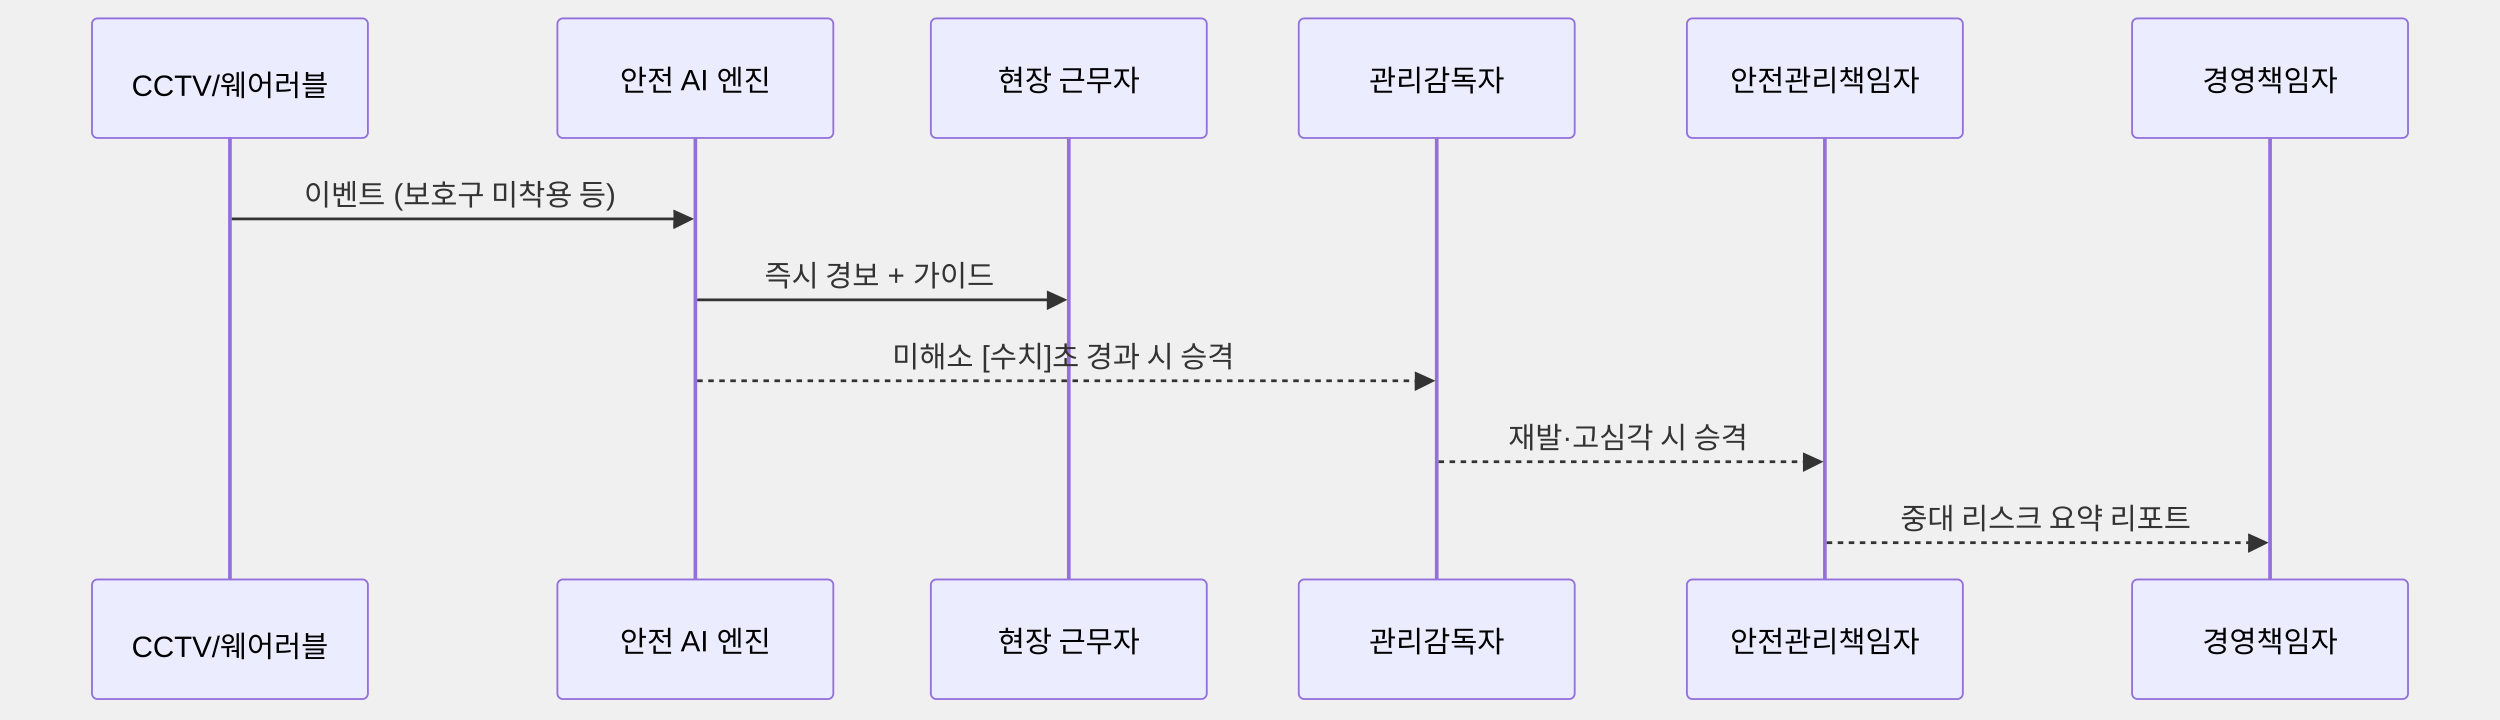
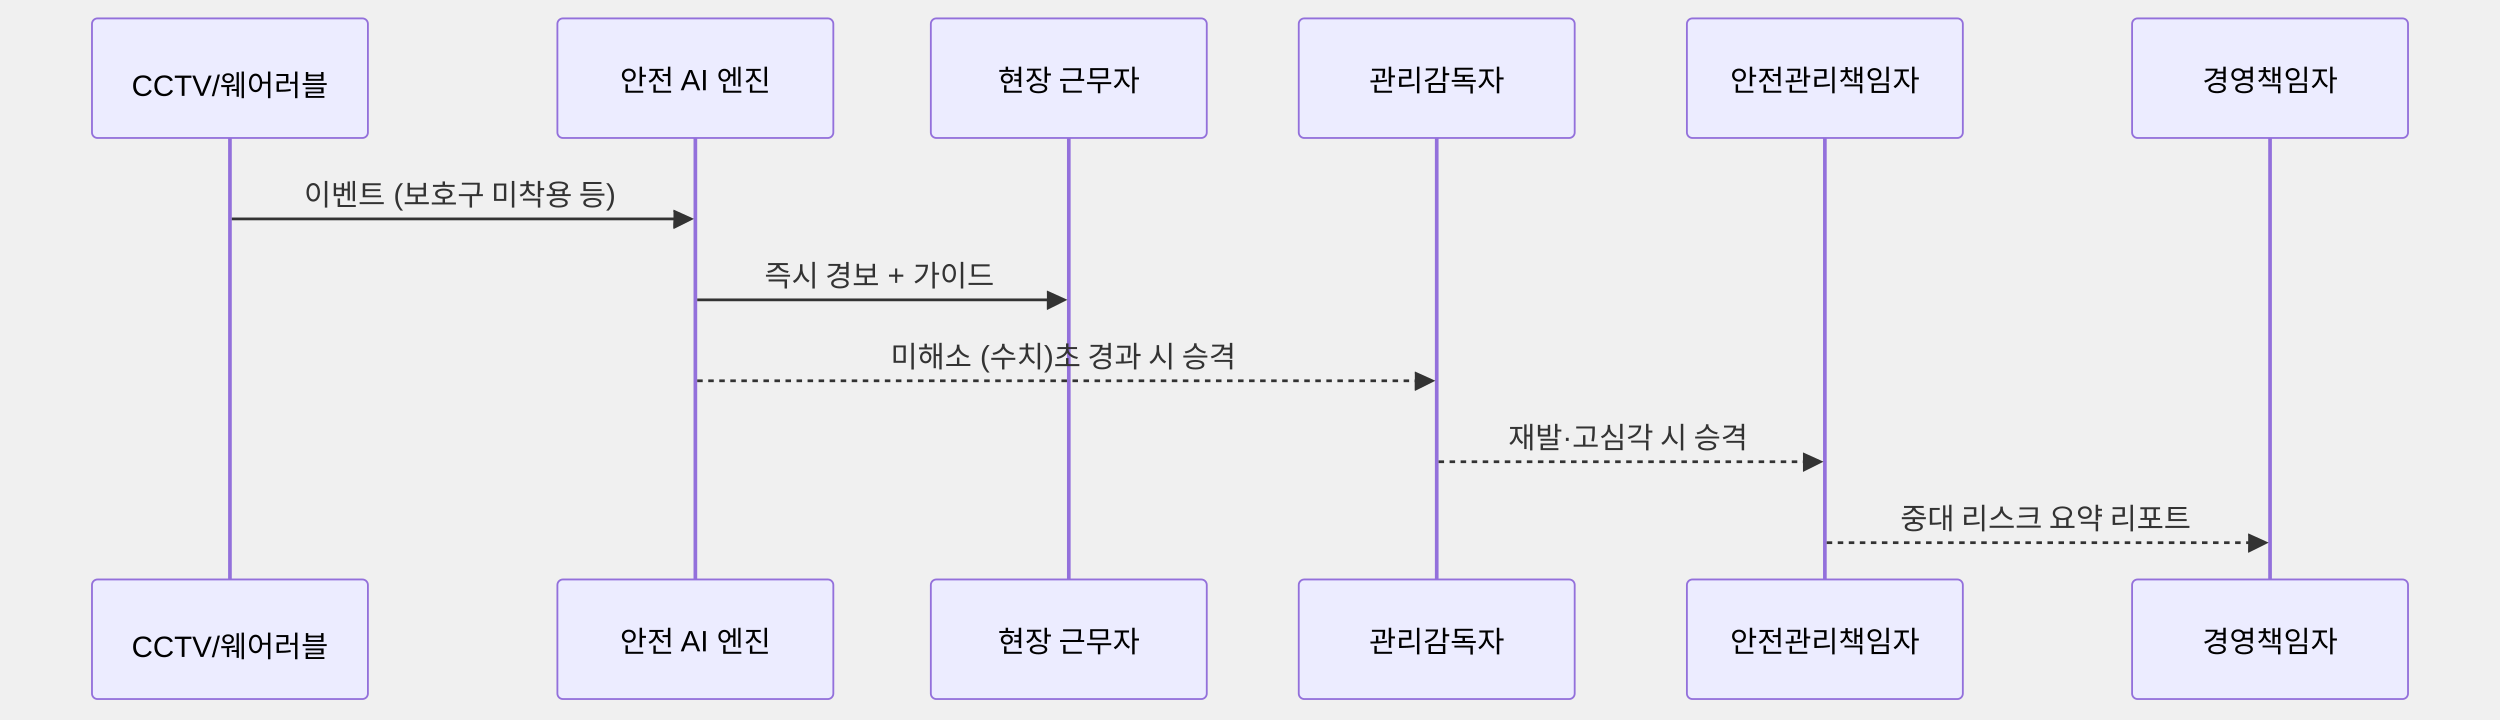
<svg xmlns="http://www.w3.org/2000/svg" id="my-svg" width="100%" style="max-width: 1359px; background-color: white;" viewBox="-50 -10 1359 391" role="graphics-document document" aria-roledescription="sequence">
  <g>
    <rect x="1109" y="305" fill="#eaeaea" stroke="#666" width="150" height="65" name="CEO" rx="3" ry="3" class="actor actor-bottom" />
    <text x="1184" y="337.5" dominant-baseline="central" alignment-baseline="central" class="actor actor-box" style="text-anchor: middle; font-size: 16px; font-weight: 400;">
      <tspan x="1184" dy="0">경영책임자</tspan>
    </text>
  </g>
  <g>
    <rect x="867" y="305" fill="#eaeaea" stroke="#666" width="150" height="65" name="SM" rx="3" ry="3" class="actor actor-bottom" />
    <text x="942" y="337.5" dominant-baseline="central" alignment-baseline="central" class="actor actor-box" style="text-anchor: middle; font-size: 16px; font-weight: 400;">
      <tspan x="942" dy="0">안전관리책임자</tspan>
    </text>
  </g>
  <g>
    <rect x="656" y="305" fill="#eaeaea" stroke="#666" width="150" height="65" name="MGR" rx="3" ry="3" class="actor actor-bottom" />
    <text x="731" y="337.5" dominant-baseline="central" alignment-baseline="central" class="actor actor-box" style="text-anchor: middle; font-size: 16px; font-weight: 400;">
      <tspan x="731" dy="0">관리감독자</tspan>
    </text>
  </g>
  <g>
    <rect x="456" y="305" fill="#eaeaea" stroke="#666" width="150" height="65" name="OPS" rx="3" ry="3" class="actor actor-bottom" />
    <text x="531" y="337.5" dominant-baseline="central" alignment-baseline="central" class="actor actor-box" style="text-anchor: middle; font-size: 16px; font-weight: 400;">
      <tspan x="531" dy="0">현장 근무자</tspan>
    </text>
  </g>
  <g>
    <rect x="253" y="305" fill="#eaeaea" stroke="#666" width="150" height="65" name="AI" rx="3" ry="3" class="actor actor-bottom" />
    <text x="328" y="337.5" dominant-baseline="central" alignment-baseline="central" class="actor actor-box" style="text-anchor: middle; font-size: 16px; font-weight: 400;">
      <tspan x="328" dy="0">안전 AI 엔진</tspan>
    </text>
  </g>
  <g>
    <rect x="0" y="305" fill="#eaeaea" stroke="#666" width="150" height="65" name="CAM" rx="3" ry="3" class="actor actor-bottom" />
    <text x="75" y="337.5" dominant-baseline="central" alignment-baseline="central" class="actor actor-box" style="text-anchor: middle; font-size: 16px; font-weight: 400;">
      <tspan x="75" dy="0">CCTV/웨어러블</tspan>
    </text>
  </g>
  <g>
    <line id="actor5" x1="1184" y1="65" x2="1184" y2="305" class="actor-line 200" stroke-width="0.5px" stroke="#999" name="CEO" data-et="life-line" data-id="CEO" />
    <g id="root-5" data-et="participant" data-type="participant" data-id="CEO">
      <rect x="1109" y="0" fill="#eaeaea" stroke="#666" width="150" height="65" name="CEO" rx="3" ry="3" class="actor actor-top" />
      <text x="1184" y="32.5" dominant-baseline="central" alignment-baseline="central" class="actor actor-box" style="text-anchor: middle; font-size: 16px; font-weight: 400;">
        <tspan x="1184" dy="0">경영책임자</tspan>
      </text>
    </g>
  </g>
  <g>
    <line id="actor4" x1="942" y1="65" x2="942" y2="305" class="actor-line 200" stroke-width="0.5px" stroke="#999" name="SM" data-et="life-line" data-id="SM" />
    <g id="root-4" data-et="participant" data-type="participant" data-id="SM">
      <rect x="867" y="0" fill="#eaeaea" stroke="#666" width="150" height="65" name="SM" rx="3" ry="3" class="actor actor-top" />
      <text x="942" y="32.5" dominant-baseline="central" alignment-baseline="central" class="actor actor-box" style="text-anchor: middle; font-size: 16px; font-weight: 400;">
        <tspan x="942" dy="0">안전관리책임자</tspan>
      </text>
    </g>
  </g>
  <g>
    <line id="actor3" x1="731" y1="65" x2="731" y2="305" class="actor-line 200" stroke-width="0.5px" stroke="#999" name="MGR" data-et="life-line" data-id="MGR" />
    <g id="root-3" data-et="participant" data-type="participant" data-id="MGR">
      <rect x="656" y="0" fill="#eaeaea" stroke="#666" width="150" height="65" name="MGR" rx="3" ry="3" class="actor actor-top" />
      <text x="731" y="32.5" dominant-baseline="central" alignment-baseline="central" class="actor actor-box" style="text-anchor: middle; font-size: 16px; font-weight: 400;">
        <tspan x="731" dy="0">관리감독자</tspan>
      </text>
    </g>
  </g>
  <g>
    <line id="actor2" x1="531" y1="65" x2="531" y2="305" class="actor-line 200" stroke-width="0.5px" stroke="#999" name="OPS" data-et="life-line" data-id="OPS" />
    <g id="root-2" data-et="participant" data-type="participant" data-id="OPS">
      <rect x="456" y="0" fill="#eaeaea" stroke="#666" width="150" height="65" name="OPS" rx="3" ry="3" class="actor actor-top" />
      <text x="531" y="32.5" dominant-baseline="central" alignment-baseline="central" class="actor actor-box" style="text-anchor: middle; font-size: 16px; font-weight: 400;">
        <tspan x="531" dy="0">현장 근무자</tspan>
      </text>
    </g>
  </g>
  <g>
    <line id="actor1" x1="328" y1="65" x2="328" y2="305" class="actor-line 200" stroke-width="0.5px" stroke="#999" name="AI" data-et="life-line" data-id="AI" />
    <g id="root-1" data-et="participant" data-type="participant" data-id="AI">
      <rect x="253" y="0" fill="#eaeaea" stroke="#666" width="150" height="65" name="AI" rx="3" ry="3" class="actor actor-top" />
      <text x="328" y="32.5" dominant-baseline="central" alignment-baseline="central" class="actor actor-box" style="text-anchor: middle; font-size: 16px; font-weight: 400;">
        <tspan x="328" dy="0">안전 AI 엔진</tspan>
      </text>
    </g>
  </g>
  <g>
    <line id="actor0" x1="75" y1="65" x2="75" y2="305" class="actor-line 200" stroke-width="0.5px" stroke="#999" name="CAM" data-et="life-line" data-id="CAM" />
    <g id="root-0" data-et="participant" data-type="participant" data-id="CAM">
      <rect x="0" y="0" fill="#eaeaea" stroke="#666" width="150" height="65" name="CAM" rx="3" ry="3" class="actor actor-top" />
      <text x="75" y="32.5" dominant-baseline="central" alignment-baseline="central" class="actor actor-box" style="text-anchor: middle; font-size: 16px; font-weight: 400;">
        <tspan x="75" dy="0">CCTV/웨어러블</tspan>
      </text>
    </g>
  </g>
  <style>#my-svg{font-family:"trebuchet ms",verdana,arial,sans-serif;font-size:16px;fill:#333;}@keyframes edge-animation-frame{from{stroke-dashoffset:0;}}@keyframes dash{to{stroke-dashoffset:0;}}#my-svg .edge-animation-slow{stroke-dasharray:9,5!important;stroke-dashoffset:900;animation:dash 50s linear infinite;stroke-linecap:round;}#my-svg .edge-animation-fast{stroke-dasharray:9,5!important;stroke-dashoffset:900;animation:dash 20s linear infinite;stroke-linecap:round;}#my-svg .error-icon{fill:#552222;}#my-svg .error-text{fill:#552222;stroke:#552222;}#my-svg .edge-thickness-normal{stroke-width:1px;}#my-svg .edge-thickness-thick{stroke-width:3.5px;}#my-svg .edge-pattern-solid{stroke-dasharray:0;}#my-svg .edge-thickness-invisible{stroke-width:0;fill:none;}#my-svg .edge-pattern-dashed{stroke-dasharray:3;}#my-svg .edge-pattern-dotted{stroke-dasharray:2;}#my-svg .marker{fill:#333333;stroke:#333333;}#my-svg .marker.cross{stroke:#333333;}#my-svg svg{font-family:"trebuchet ms",verdana,arial,sans-serif;font-size:16px;}#my-svg p{margin:0;}#my-svg .actor{stroke:#9370DB;fill:#ECECFF;stroke-width:1;}#my-svg rect.actor.outer-path[data-look="neo"]{filter:drop-shadow(1px 2px 2px rgba(185, 185, 185, 1));}#my-svg rect.note[data-look="neo"]{stroke:#aaaa33;fill:#fff5ad;filter:drop-shadow(1px 2px 2px rgba(185, 185, 185, 1));}#my-svg text.actor&gt;tspan{fill:black;stroke:none;}#my-svg .actor-line{stroke:#9370DB;}#my-svg .innerArc{stroke-width:1.5;stroke-dasharray:none;}#my-svg .messageLine0{stroke-width:1.5;stroke-dasharray:none;stroke:#333;}#my-svg .messageLine1{stroke-width:1.5;stroke-dasharray:2,2;stroke:#333;}#my-svg [id$="-arrowhead"] path{fill:#333;stroke:#333;}#my-svg .sequenceNumber{fill:white;}#my-svg [id$="-sequencenumber"]{fill:#333;}#my-svg [id$="-crosshead"] path{fill:#333;stroke:#333;}#my-svg .messageText{fill:#333;stroke:none;}#my-svg .labelBox{stroke:#9370DB;fill:#ECECFF;filter:none;}#my-svg .labelText,#my-svg .labelText&gt;tspan{fill:black;stroke:none;}#my-svg .loopText,#my-svg .loopText&gt;tspan{fill:black;stroke:none;}#my-svg .loopLine{stroke-width:2px;stroke-dasharray:2,2;stroke:#9370DB;fill:#9370DB;}#my-svg .note{stroke:#aaaa33;fill:#fff5ad;}#my-svg .noteText,#my-svg .noteText&gt;tspan{fill:black;stroke:none;font-weight:normal;}#my-svg .activation0{fill:#f4f4f4;stroke:#666;}#my-svg .activation1{fill:#f4f4f4;stroke:#666;}#my-svg .activation2{fill:#f4f4f4;stroke:#666;}#my-svg .actorPopupMenu{position:absolute;}#my-svg .actorPopupMenuPanel{position:absolute;fill:#ECECFF;box-shadow:0px 8px 16px 0px rgba(0,0,0,0.2);filter:drop-shadow(3px 5px 2px rgb(0 0 0 / 0.4));}#my-svg .actor-man circle,#my-svg line{fill:#ECECFF;stroke-width:2px;}#my-svg g rect.rect{filter:drop-shadow(1px 2px 2px rgba(185, 185, 185, 1));stroke:#9370DB;}#my-svg .node .neo-node{stroke:#9370DB;}#my-svg [data-look="neo"].node rect,#my-svg [data-look="neo"].cluster rect,#my-svg [data-look="neo"].node polygon{stroke:#9370DB;filter:drop-shadow(1px 2px 2px rgba(185, 185, 185, 1));}#my-svg [data-look="neo"].node path{stroke:#9370DB;stroke-width:1px;}#my-svg [data-look="neo"].node .outer-path{filter:drop-shadow(1px 2px 2px rgba(185, 185, 185, 1));}#my-svg [data-look="neo"].node .neo-line path{stroke:#9370DB;filter:none;}#my-svg [data-look="neo"].node circle{stroke:#9370DB;filter:drop-shadow(1px 2px 2px rgba(185, 185, 185, 1));}#my-svg [data-look="neo"].node circle .state-start{fill:#000000;}#my-svg [data-look="neo"].icon-shape .icon{fill:#9370DB;filter:drop-shadow(1px 2px 2px rgba(185, 185, 185, 1));}#my-svg [data-look="neo"].icon-shape .icon-neo path{stroke:#9370DB;filter:drop-shadow(1px 2px 2px rgba(185, 185, 185, 1));}#my-svg :root{--mermaid-font-family:"trebuchet ms",verdana,arial,sans-serif;}</style>
  <g />
  <defs>
    <symbol id="my-svg-computer" width="24" height="24">
      <path transform="scale(.5)" d="M2 2v13h20v-13h-20zm18 11h-16v-9h16v9zm-10.228 6l.466-1h3.524l.467 1h-4.457zm14.228 3h-24l2-6h2.104l-1.33 4h18.45l-1.297-4h2.073l2 6zm-5-10h-14v-7h14v7z" />
    </symbol>
  </defs>
  <defs>
    <symbol id="my-svg-database" fill-rule="evenodd" clip-rule="evenodd">
      <path transform="scale(.5)" d="M12.258.001l.256.004.255.005.253.008.251.01.249.012.247.015.246.016.242.019.241.02.239.023.236.024.233.027.231.028.229.031.225.032.223.034.22.036.217.038.214.04.211.041.208.043.205.045.201.046.198.048.194.05.191.051.187.053.183.054.18.056.175.057.172.059.168.06.163.061.16.063.155.064.15.066.074.033.073.033.071.034.07.034.069.035.068.035.067.035.066.035.064.036.064.036.062.036.06.036.06.037.058.037.058.037.055.038.055.038.053.038.052.038.051.039.05.039.048.039.047.039.045.04.044.04.043.04.041.04.04.041.039.041.037.041.036.041.034.041.033.042.032.042.03.042.029.042.027.042.026.043.024.043.023.043.021.043.02.043.018.044.017.043.015.044.013.044.012.044.011.045.009.044.007.045.006.045.004.045.002.045.001.045v17l-.001.045-.002.045-.004.045-.006.045-.007.045-.009.044-.011.045-.012.044-.013.044-.015.044-.017.043-.018.044-.02.043-.021.043-.023.043-.024.043-.026.043-.027.042-.029.042-.03.042-.032.042-.033.042-.034.041-.036.041-.037.041-.039.041-.04.041-.041.04-.043.04-.044.04-.045.04-.047.039-.048.039-.05.039-.051.039-.052.038-.053.038-.055.038-.055.038-.058.037-.058.037-.06.037-.06.036-.062.036-.064.036-.064.036-.066.035-.067.035-.068.035-.069.035-.07.034-.071.034-.073.033-.074.033-.15.066-.155.064-.16.063-.163.061-.168.06-.172.059-.175.057-.18.056-.183.054-.187.053-.191.051-.194.05-.198.048-.201.046-.205.045-.208.043-.211.041-.214.04-.217.038-.22.036-.223.034-.225.032-.229.031-.231.028-.233.027-.236.024-.239.023-.241.02-.242.019-.246.016-.247.015-.249.012-.251.01-.253.008-.255.005-.256.004-.258.001-.258-.001-.256-.004-.255-.005-.253-.008-.251-.01-.249-.012-.247-.015-.245-.016-.243-.019-.241-.02-.238-.023-.236-.024-.234-.027-.231-.028-.228-.031-.226-.032-.223-.034-.22-.036-.217-.038-.214-.04-.211-.041-.208-.043-.204-.045-.201-.046-.198-.048-.195-.05-.19-.051-.187-.053-.184-.054-.179-.056-.176-.057-.172-.059-.167-.06-.164-.061-.159-.063-.155-.064-.151-.066-.074-.033-.072-.033-.072-.034-.07-.034-.069-.035-.068-.035-.067-.035-.066-.035-.064-.036-.063-.036-.062-.036-.061-.036-.06-.037-.058-.037-.057-.037-.056-.038-.055-.038-.053-.038-.052-.038-.051-.039-.049-.039-.049-.039-.046-.039-.046-.04-.044-.04-.043-.04-.041-.04-.04-.041-.039-.041-.037-.041-.036-.041-.034-.041-.033-.042-.032-.042-.03-.042-.029-.042-.027-.042-.026-.043-.024-.043-.023-.043-.021-.043-.02-.043-.018-.044-.017-.043-.015-.044-.013-.044-.012-.044-.011-.045-.009-.044-.007-.045-.006-.045-.004-.045-.002-.045-.001-.045v-17l.001-.045.002-.045.004-.045.006-.045.007-.045.009-.044.011-.045.012-.044.013-.044.015-.044.017-.043.018-.044.02-.043.021-.043.023-.043.024-.043.026-.043.027-.042.029-.042.03-.042.032-.042.033-.042.034-.041.036-.041.037-.041.039-.041.04-.041.041-.04.043-.04.044-.04.046-.04.046-.039.049-.039.049-.039.051-.039.052-.038.053-.038.055-.038.056-.038.057-.037.058-.037.06-.037.061-.036.062-.036.063-.036.064-.036.066-.035.067-.035.068-.035.069-.035.07-.034.072-.034.072-.033.074-.033.151-.066.155-.064.159-.063.164-.061.167-.06.172-.059.176-.057.179-.056.184-.054.187-.053.19-.051.195-.05.198-.048.201-.046.204-.045.208-.043.211-.041.214-.04.217-.038.22-.036.223-.034.226-.032.228-.031.231-.028.234-.027.236-.024.238-.023.241-.02.243-.019.245-.016.247-.015.249-.012.251-.01.253-.008.255-.005.256-.004.258-.001.258.001zm-9.258 20.499v.01l.001.021.003.021.004.022.005.021.006.022.007.022.009.023.01.022.011.023.012.023.013.023.015.023.016.024.017.023.018.024.019.024.021.024.022.025.023.024.024.025.052.049.056.05.061.051.066.051.07.051.075.051.079.052.084.052.088.052.092.052.097.052.102.051.105.052.11.052.114.051.119.051.123.051.127.05.131.05.135.05.139.048.144.049.147.047.152.047.155.047.16.045.163.045.167.043.171.043.176.041.178.041.183.039.187.039.19.037.194.035.197.035.202.033.204.031.209.03.212.029.216.027.219.025.222.024.226.021.23.02.233.018.236.016.24.015.243.012.246.01.249.008.253.005.256.004.259.001.26-.001.257-.004.254-.005.25-.008.247-.011.244-.012.241-.014.237-.016.233-.018.231-.021.226-.021.224-.024.22-.026.216-.027.212-.028.21-.031.205-.031.202-.034.198-.034.194-.036.191-.037.187-.039.183-.04.179-.04.175-.042.172-.043.168-.044.163-.045.16-.046.155-.046.152-.047.148-.048.143-.049.139-.049.136-.05.131-.05.126-.05.123-.051.118-.052.114-.051.11-.052.106-.052.101-.052.096-.052.092-.052.088-.053.083-.051.079-.052.074-.052.07-.051.065-.051.06-.051.056-.05.051-.05.023-.024.023-.025.021-.024.02-.024.019-.024.018-.024.017-.024.015-.023.014-.024.013-.023.012-.023.01-.023.01-.022.008-.022.006-.022.006-.022.004-.022.004-.021.001-.021.001-.021v-4.127l-.077.055-.08.053-.083.054-.085.053-.087.052-.09.052-.093.051-.095.05-.097.05-.1.049-.102.049-.105.048-.106.047-.109.047-.111.046-.114.045-.115.045-.118.044-.12.043-.122.042-.124.042-.126.041-.128.04-.13.04-.132.038-.134.038-.135.037-.138.037-.139.035-.142.035-.143.034-.144.033-.147.032-.148.031-.15.03-.151.03-.153.029-.154.027-.156.027-.158.026-.159.025-.161.024-.162.023-.163.022-.165.021-.166.02-.167.019-.169.018-.169.017-.171.016-.173.015-.173.014-.175.013-.175.012-.177.011-.178.01-.179.008-.179.008-.181.006-.182.005-.182.004-.184.003-.184.002h-.37l-.184-.002-.184-.003-.182-.004-.182-.005-.181-.006-.179-.008-.179-.008-.178-.01-.176-.011-.176-.012-.175-.013-.173-.014-.172-.015-.171-.016-.17-.017-.169-.018-.167-.019-.166-.02-.165-.021-.163-.022-.162-.023-.161-.024-.159-.025-.157-.026-.156-.027-.155-.027-.153-.029-.151-.03-.15-.03-.148-.031-.146-.032-.145-.033-.143-.034-.141-.035-.14-.035-.137-.037-.136-.037-.134-.038-.132-.038-.13-.04-.128-.04-.126-.041-.124-.042-.122-.042-.12-.044-.117-.043-.116-.045-.113-.045-.112-.046-.109-.047-.106-.047-.105-.048-.102-.049-.1-.049-.097-.05-.095-.05-.093-.052-.09-.051-.087-.052-.085-.053-.083-.054-.08-.054-.077-.054v4.127zm0-5.654v.011l.001.021.003.021.004.021.005.022.006.022.007.022.009.022.01.022.011.023.012.023.013.023.015.024.016.023.017.024.018.024.019.024.021.024.022.024.023.025.024.024.052.05.056.05.061.05.066.051.07.051.075.052.079.051.084.052.088.052.092.052.097.052.102.052.105.052.11.051.114.051.119.052.123.05.127.051.131.05.135.049.139.049.144.048.147.048.152.047.155.046.16.045.163.045.167.044.171.042.176.042.178.04.183.04.187.038.19.037.194.036.197.034.202.033.204.032.209.03.212.028.216.027.219.025.222.024.226.022.23.02.233.018.236.016.24.014.243.012.246.01.249.008.253.006.256.003.259.001.26-.001.257-.003.254-.006.25-.008.247-.01.244-.012.241-.015.237-.016.233-.018.231-.02.226-.022.224-.024.22-.025.216-.027.212-.029.21-.03.205-.032.202-.033.198-.035.194-.036.191-.037.187-.039.183-.039.179-.041.175-.042.172-.043.168-.044.163-.045.16-.045.155-.047.152-.047.148-.048.143-.048.139-.05.136-.049.131-.05.126-.051.123-.051.118-.051.114-.052.11-.052.106-.052.101-.052.096-.052.092-.052.088-.052.083-.052.079-.052.074-.051.07-.052.065-.051.06-.05.056-.051.051-.049.023-.025.023-.024.021-.025.02-.024.019-.024.018-.024.017-.024.015-.023.014-.023.013-.024.012-.022.01-.023.01-.023.008-.022.006-.022.006-.022.004-.021.004-.022.001-.021.001-.021v-4.139l-.077.054-.08.054-.083.054-.085.052-.087.053-.09.051-.093.051-.095.051-.097.05-.1.049-.102.049-.105.048-.106.047-.109.047-.111.046-.114.045-.115.044-.118.044-.12.044-.122.042-.124.042-.126.041-.128.04-.13.039-.132.039-.134.038-.135.037-.138.036-.139.036-.142.035-.143.033-.144.033-.147.033-.148.031-.15.03-.151.03-.153.028-.154.028-.156.027-.158.026-.159.025-.161.024-.162.023-.163.022-.165.021-.166.02-.167.019-.169.018-.169.017-.171.016-.173.015-.173.014-.175.013-.175.012-.177.011-.178.009-.179.009-.179.007-.181.007-.182.005-.182.004-.184.003-.184.002h-.37l-.184-.002-.184-.003-.182-.004-.182-.005-.181-.007-.179-.007-.179-.009-.178-.009-.176-.011-.176-.012-.175-.013-.173-.014-.172-.015-.171-.016-.17-.017-.169-.018-.167-.019-.166-.02-.165-.021-.163-.022-.162-.023-.161-.024-.159-.025-.157-.026-.156-.027-.155-.028-.153-.028-.151-.03-.15-.03-.148-.031-.146-.033-.145-.033-.143-.033-.141-.035-.14-.036-.137-.036-.136-.037-.134-.038-.132-.039-.13-.039-.128-.04-.126-.041-.124-.042-.122-.043-.12-.043-.117-.044-.116-.044-.113-.046-.112-.046-.109-.046-.106-.047-.105-.048-.102-.049-.1-.049-.097-.05-.095-.051-.093-.051-.09-.051-.087-.053-.085-.052-.083-.054-.08-.054-.077-.054v4.139zm0-5.666v.011l.001.02.003.022.004.021.005.022.006.021.007.022.009.023.01.022.011.023.012.023.013.023.015.023.016.024.017.024.018.023.019.024.021.025.022.024.023.024.024.025.052.05.056.05.061.05.066.051.07.051.075.052.079.051.084.052.088.052.092.052.097.052.102.052.105.051.11.052.114.051.119.051.123.051.127.05.131.05.135.05.139.049.144.048.147.048.152.047.155.046.16.045.163.045.167.043.171.043.176.042.178.04.183.04.187.038.19.037.194.036.197.034.202.033.204.032.209.03.212.028.216.027.219.025.222.024.226.021.23.02.233.018.236.017.24.014.243.012.246.01.249.008.253.006.256.003.259.001.26-.001.257-.003.254-.006.25-.008.247-.01.244-.013.241-.014.237-.016.233-.018.231-.02.226-.022.224-.024.22-.025.216-.027.212-.029.21-.03.205-.032.202-.033.198-.035.194-.036.191-.037.187-.039.183-.039.179-.041.175-.042.172-.043.168-.044.163-.045.16-.045.155-.047.152-.047.148-.048.143-.049.139-.049.136-.049.131-.051.126-.05.123-.051.118-.052.114-.051.11-.052.106-.052.101-.052.096-.052.092-.052.088-.052.083-.052.079-.052.074-.052.07-.051.065-.051.06-.051.056-.05.051-.049.023-.025.023-.025.021-.024.02-.024.019-.024.018-.024.017-.024.015-.023.014-.024.013-.023.012-.023.01-.022.01-.023.008-.022.006-.022.006-.022.004-.022.004-.021.001-.021.001-.021v-4.153l-.077.054-.08.054-.083.053-.085.053-.087.053-.09.051-.093.051-.095.051-.097.05-.1.049-.102.048-.105.048-.106.048-.109.046-.111.046-.114.046-.115.044-.118.044-.12.043-.122.043-.124.042-.126.041-.128.04-.13.039-.132.039-.134.038-.135.037-.138.036-.139.036-.142.034-.143.034-.144.033-.147.032-.148.032-.15.03-.151.03-.153.028-.154.028-.156.027-.158.026-.159.024-.161.024-.162.023-.163.023-.165.021-.166.02-.167.019-.169.018-.169.017-.171.016-.173.015-.173.014-.175.013-.175.012-.177.01-.178.01-.179.009-.179.007-.181.006-.182.006-.182.004-.184.003-.184.001-.185.001-.185-.001-.184-.001-.184-.003-.182-.004-.182-.006-.181-.006-.179-.007-.179-.009-.178-.01-.176-.01-.176-.012-.175-.013-.173-.014-.172-.015-.171-.016-.17-.017-.169-.018-.167-.019-.166-.02-.165-.021-.163-.023-.162-.023-.161-.024-.159-.024-.157-.026-.156-.027-.155-.028-.153-.028-.151-.03-.15-.03-.148-.032-.146-.032-.145-.033-.143-.034-.141-.034-.14-.036-.137-.036-.136-.037-.134-.038-.132-.039-.13-.039-.128-.041-.126-.041-.124-.041-.122-.043-.12-.043-.117-.044-.116-.044-.113-.046-.112-.046-.109-.046-.106-.048-.105-.048-.102-.048-.1-.05-.097-.049-.095-.051-.093-.051-.09-.052-.087-.052-.085-.053-.083-.053-.08-.054-.077-.054v4.153zm8.74-8.179l-.257.004-.254.005-.25.008-.247.011-.244.012-.241.014-.237.016-.233.018-.231.021-.226.022-.224.023-.22.026-.216.027-.212.028-.21.031-.205.032-.202.033-.198.034-.194.036-.191.038-.187.038-.183.04-.179.041-.175.042-.172.043-.168.043-.163.045-.16.046-.155.046-.152.048-.148.048-.143.048-.139.049-.136.05-.131.05-.126.051-.123.051-.118.051-.114.052-.11.052-.106.052-.101.052-.096.052-.092.052-.088.052-.083.052-.079.052-.074.051-.07.052-.065.051-.06.05-.056.05-.051.05-.023.025-.023.024-.021.024-.02.025-.019.024-.018.024-.017.023-.015.024-.014.023-.013.023-.012.023-.01.023-.01.022-.008.022-.006.023-.006.021-.004.022-.004.021-.001.021-.001.021.001.021.001.021.004.021.004.022.006.021.006.023.008.022.01.022.01.023.012.023.013.023.014.023.015.024.017.023.018.024.019.024.02.025.021.024.023.024.023.025.051.05.056.05.06.05.065.051.07.052.074.051.079.052.083.052.088.052.092.052.096.052.101.052.106.052.11.052.114.052.118.051.123.051.126.051.131.05.136.05.139.049.143.048.148.048.152.048.155.046.16.046.163.045.168.043.172.043.175.042.179.041.183.04.187.038.191.038.194.036.198.034.202.033.205.032.21.031.212.028.216.027.22.026.224.023.226.022.231.021.233.018.237.016.241.014.244.012.247.011.25.008.254.005.257.004.26.001.26-.001.257-.004.254-.005.25-.008.247-.011.244-.012.241-.014.237-.016.233-.018.231-.021.226-.022.224-.023.22-.026.216-.027.212-.028.21-.031.205-.032.202-.033.198-.034.194-.036.191-.038.187-.038.183-.04.179-.041.175-.042.172-.043.168-.043.163-.045.16-.046.155-.046.152-.048.148-.048.143-.048.139-.049.136-.05.131-.05.126-.051.123-.051.118-.051.114-.052.11-.052.106-.052.101-.052.096-.052.092-.052.088-.052.083-.052.079-.052.074-.051.07-.052.065-.051.06-.05.056-.05.051-.05.023-.025.023-.024.021-.024.02-.025.019-.024.018-.024.017-.023.015-.024.014-.023.013-.023.012-.023.01-.023.01-.022.008-.022.006-.023.006-.021.004-.022.004-.021.001-.021.001-.021-.001-.021-.001-.021-.004-.021-.004-.022-.006-.021-.006-.023-.008-.022-.01-.022-.01-.023-.012-.023-.013-.023-.014-.023-.015-.024-.017-.023-.018-.024-.019-.024-.02-.025-.021-.024-.023-.024-.023-.025-.051-.05-.056-.05-.06-.05-.065-.051-.07-.052-.074-.051-.079-.052-.083-.052-.088-.052-.092-.052-.096-.052-.101-.052-.106-.052-.11-.052-.114-.052-.118-.051-.123-.051-.126-.051-.131-.05-.136-.05-.139-.049-.143-.048-.148-.048-.152-.048-.155-.046-.16-.046-.163-.045-.168-.043-.172-.043-.175-.042-.179-.041-.183-.04-.187-.038-.191-.038-.194-.036-.198-.034-.202-.033-.205-.032-.21-.031-.212-.028-.216-.027-.22-.026-.224-.023-.226-.022-.231-.021-.233-.018-.237-.016-.241-.014-.244-.012-.247-.011-.25-.008-.254-.005-.257-.004-.26-.001-.26.001z" />
    </symbol>
  </defs>
  <defs>
    <symbol id="my-svg-clock" width="24" height="24">
      <path transform="scale(.5)" d="M12 2c5.514 0 10 4.486 10 10s-4.486 10-10 10-10-4.486-10-10 4.486-10 10-10zm0-2c-6.627 0-12 5.373-12 12s5.373 12 12 12 12-5.373 12-12-5.373-12-12-12zm5.848 12.459c.202.038.202.333.001.372-1.907.361-6.045 1.111-6.547 1.111-.719 0-1.301-.582-1.301-1.301 0-.512.77-5.447 1.125-7.445.034-.192.312-.181.343.014l.985 6.238 5.394 1.011z" />
    </symbol>
  </defs>
  <defs>
    <marker id="my-svg-arrowhead" refX="7.9" refY="5" markerUnits="userSpaceOnUse" markerWidth="12" markerHeight="12" orient="auto-start-reverse">
      <path d="M -1 0 L 10 5 L 0 10 z" />
    </marker>
  </defs>
  <defs>
    <marker id="my-svg-crosshead" markerWidth="15" markerHeight="8" orient="auto" refX="4" refY="4.5">
      <path fill="none" stroke="#000000" stroke-width="1pt" d="M 1,2 L 6,7 M 6,2 L 1,7" style="stroke-dasharray: 0, 0;" />
    </marker>
  </defs>
  <defs>
    <marker id="my-svg-filled-head" refX="15.5" refY="7" markerWidth="20" markerHeight="28" orient="auto">
      <path d="M 18,7 L9,13 L14,7 L9,1 Z" />
    </marker>
  </defs>
  <defs>
    <marker id="my-svg-sequencenumber" refX="15" refY="15" markerWidth="60" markerHeight="40" orient="auto">
      <circle cx="15" cy="15" r="6" />
    </marker>
  </defs>
  <defs>
    <marker id="my-svg-solidTopArrowHead" refX="7.9" refY="7.25" markerUnits="userSpaceOnUse" markerWidth="12" markerHeight="12" orient="auto-start-reverse">
      <path d="M 0 0 L 10 8 L 0 8 z" />
    </marker>
  </defs>
  <defs>
    <marker id="my-svg-solidBottomArrowHead" refX="7.9" refY="0.75" markerUnits="userSpaceOnUse" markerWidth="12" markerHeight="12" orient="auto-start-reverse">
      <path d="M 0 0 L 10 0 L 0 8 z" />
    </marker>
  </defs>
  <defs>
    <marker id="my-svg-stickTopArrowHead" refX="7.5" refY="7" markerUnits="userSpaceOnUse" markerWidth="12" markerHeight="12" orient="auto-start-reverse">
      <path d="M 0 0 L 7 7" stroke="black" stroke-width="1.5" fill="none" />
    </marker>
  </defs>
  <defs>
    <marker id="my-svg-stickBottomArrowHead" refX="7.5" refY="0" markerUnits="userSpaceOnUse" markerWidth="12" markerHeight="12" orient="auto-start-reverse">
      <path d="M 0 7 L 7 0" stroke="black" stroke-width="1.5" fill="none" />
    </marker>
  </defs>
  <text x="200" y="80" text-anchor="middle" dominant-baseline="middle" alignment-baseline="middle" class="messageText" dy="1em" style="font-size: 16px; font-weight: 400;">이벤트 (보호구 미착용 등)</text>
  <line x1="76" y1="109" x2="324" y2="109" class="messageLine0" data-et="message" data-id="i0" data-from="CAM" data-to="AI" stroke-width="2" stroke="none" marker-end="url(#my-svg-arrowhead)" style="fill: none;" />
  <text x="428" y="124" text-anchor="middle" dominant-baseline="middle" alignment-baseline="middle" class="messageText" dy="1em" style="font-size: 16px; font-weight: 400;">즉시 경보 + 가이드</text>
  <line x1="329" y1="153" x2="527" y2="153" class="messageLine0" data-et="message" data-id="i1" data-from="AI" data-to="OPS" stroke-width="2" stroke="none" marker-end="url(#my-svg-arrowhead)" style="fill: none;" />
-   <text x="528" y="168" text-anchor="middle" dominant-baseline="middle" alignment-baseline="middle" class="messageText" dy="1em" style="font-size: 16px; font-weight: 400;">미해소 [수치]초 경과 시 승격</text>
+   <text x="528" y="168" text-anchor="middle" dominant-baseline="middle" alignment-baseline="middle" class="messageText" dy="1em" style="font-size: 16px; font-weight: 400;">미해소 (수치)초 경과 시 승격</text>
  <line x1="329" y1="197" x2="727" y2="197" class="messageLine1" data-et="message" data-id="i2" data-from="AI" data-to="MGR" stroke-width="2" stroke="none" marker-end="url(#my-svg-arrowhead)" style="stroke-dasharray: 3, 3; fill: none;" />
  <text x="835" y="212" text-anchor="middle" dominant-baseline="middle" alignment-baseline="middle" class="messageText" dy="1em" style="font-size: 16px; font-weight: 400;">재발·고심각 시 승격</text>
  <line x1="732" y1="241" x2="938" y2="241" class="messageLine1" data-et="message" data-id="i3" data-from="MGR" data-to="SM" stroke-width="2" stroke="none" marker-end="url(#my-svg-arrowhead)" style="stroke-dasharray: 3, 3; fill: none;" />
  <text x="1062" y="256" text-anchor="middle" dominant-baseline="middle" alignment-baseline="middle" class="messageText" dy="1em" style="font-size: 16px; font-weight: 400;">중대 리스크 요약 리포트</text>
  <line x1="943" y1="285" x2="1180" y2="285" class="messageLine1" data-et="message" data-id="i4" data-from="SM" data-to="CEO" stroke-width="2" stroke="none" marker-end="url(#my-svg-arrowhead)" style="stroke-dasharray: 3, 3; fill: none;" />
</svg>
